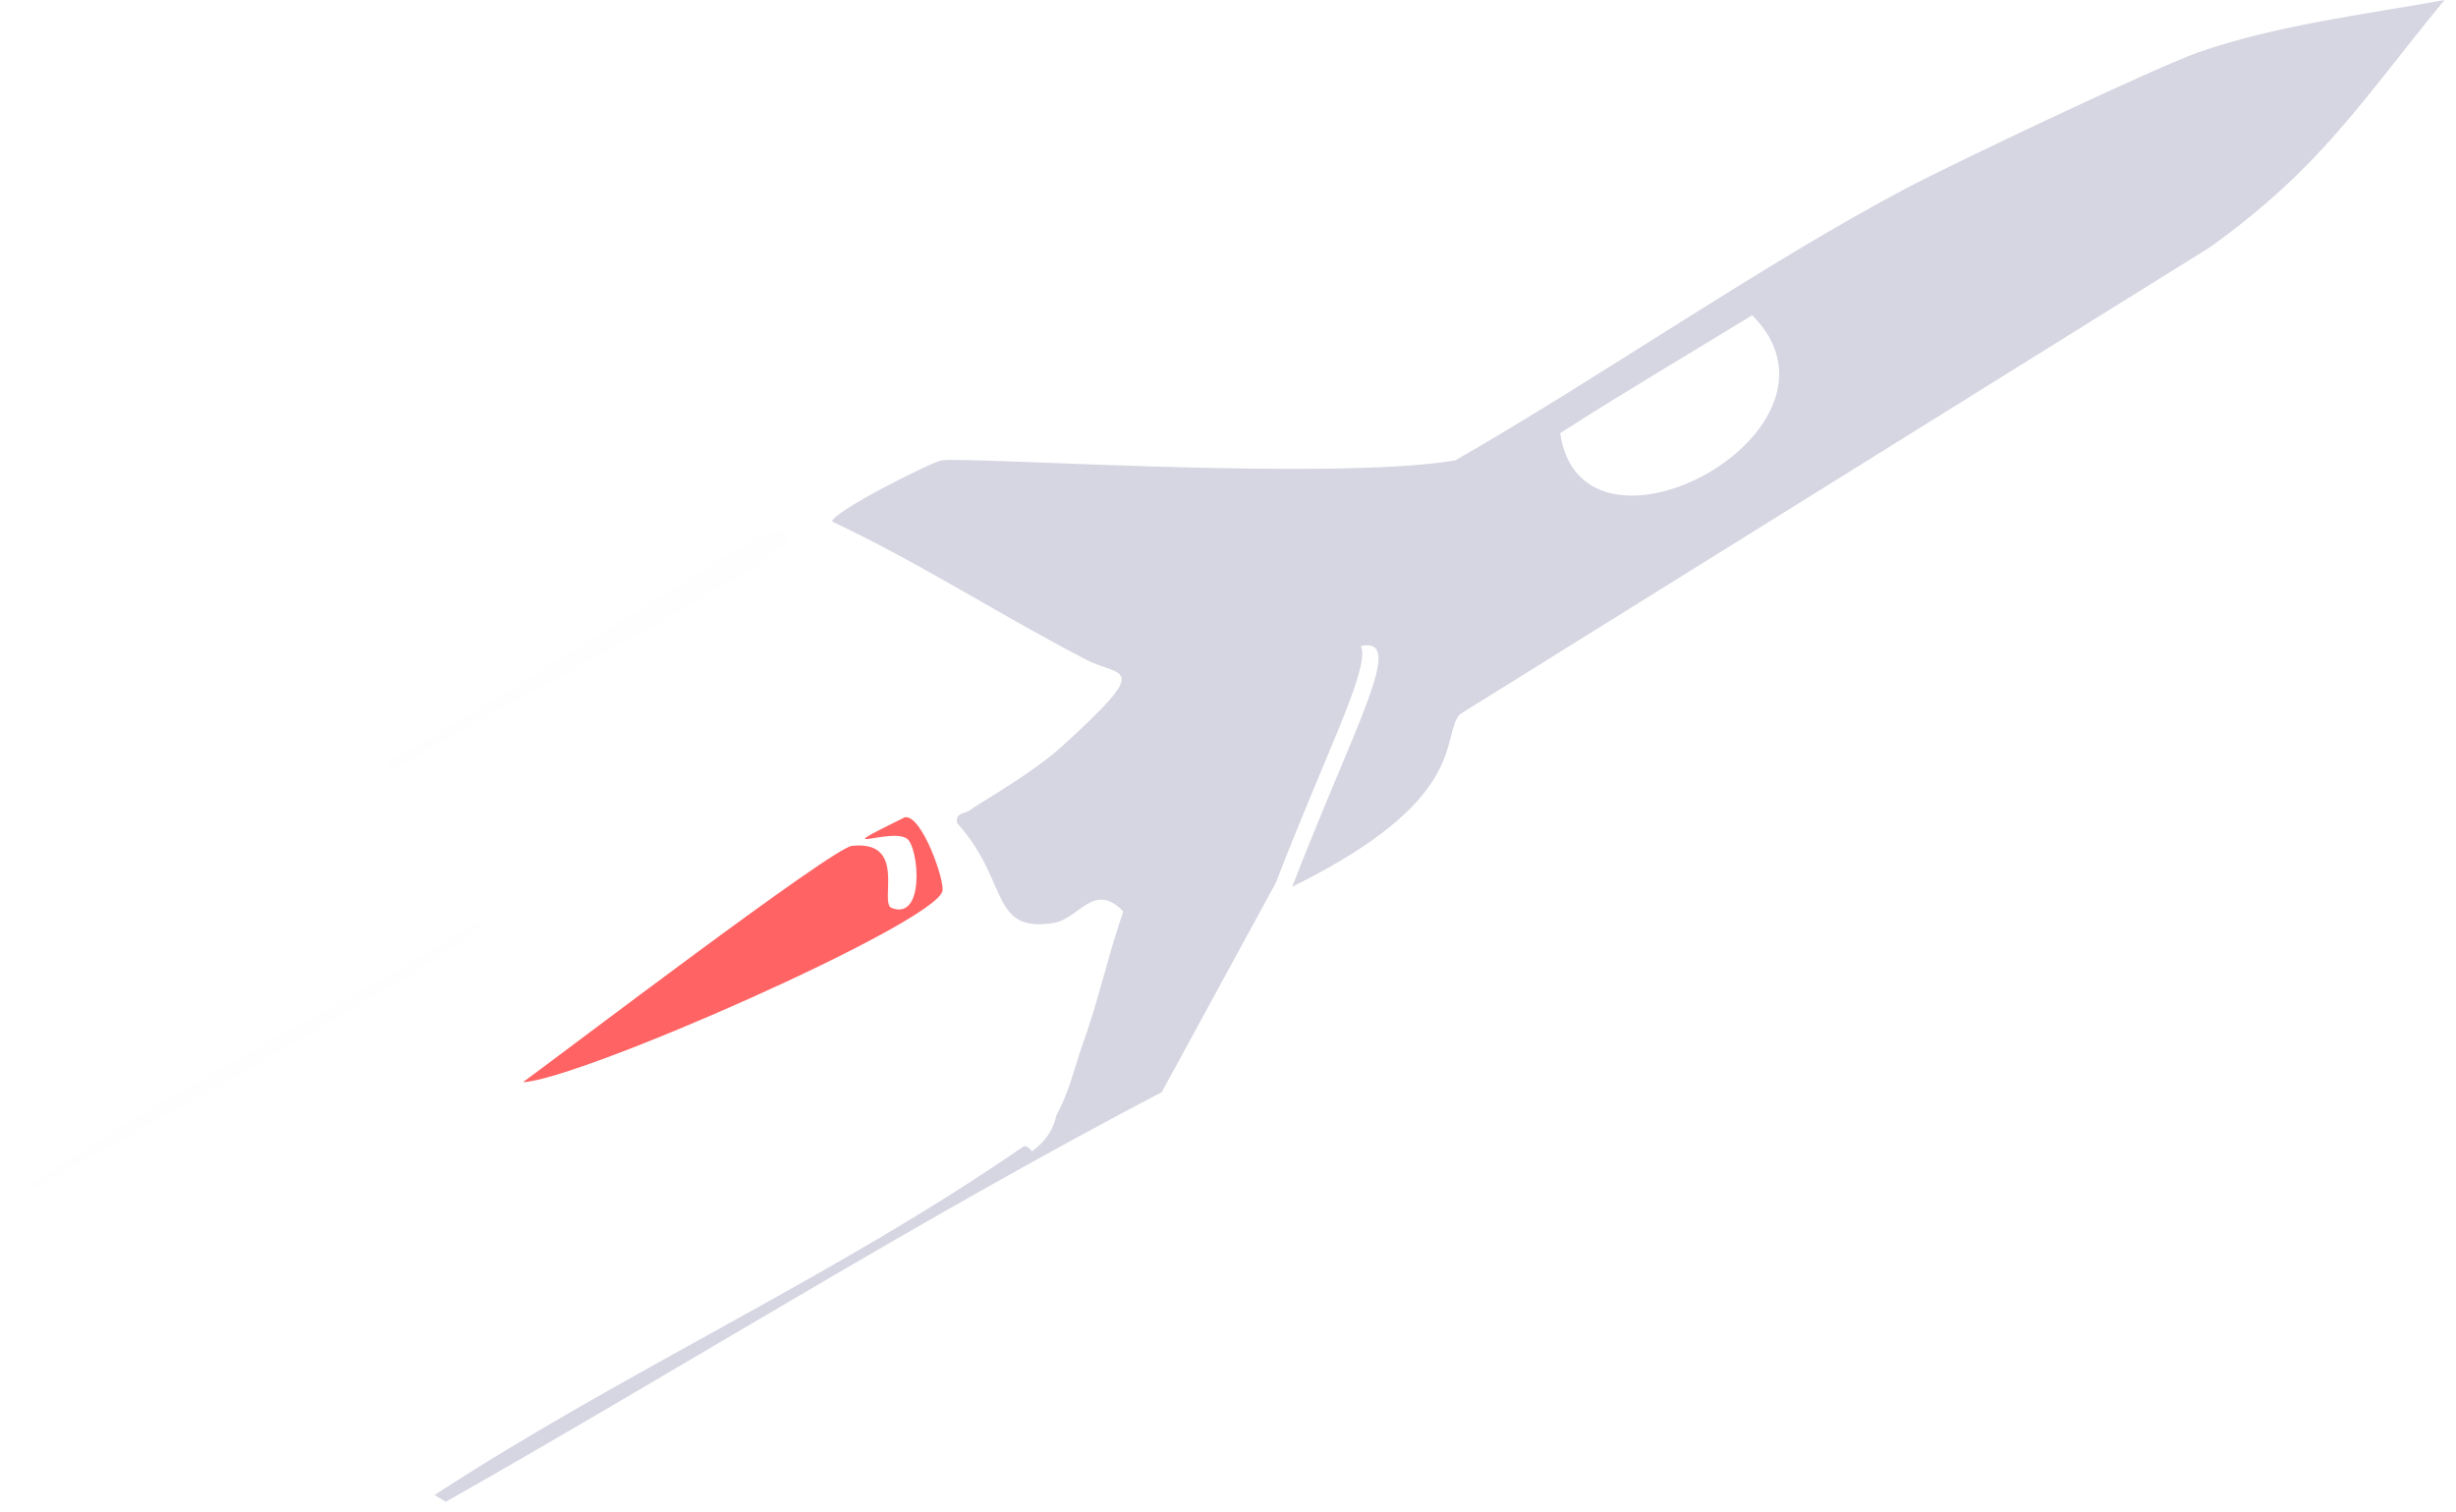
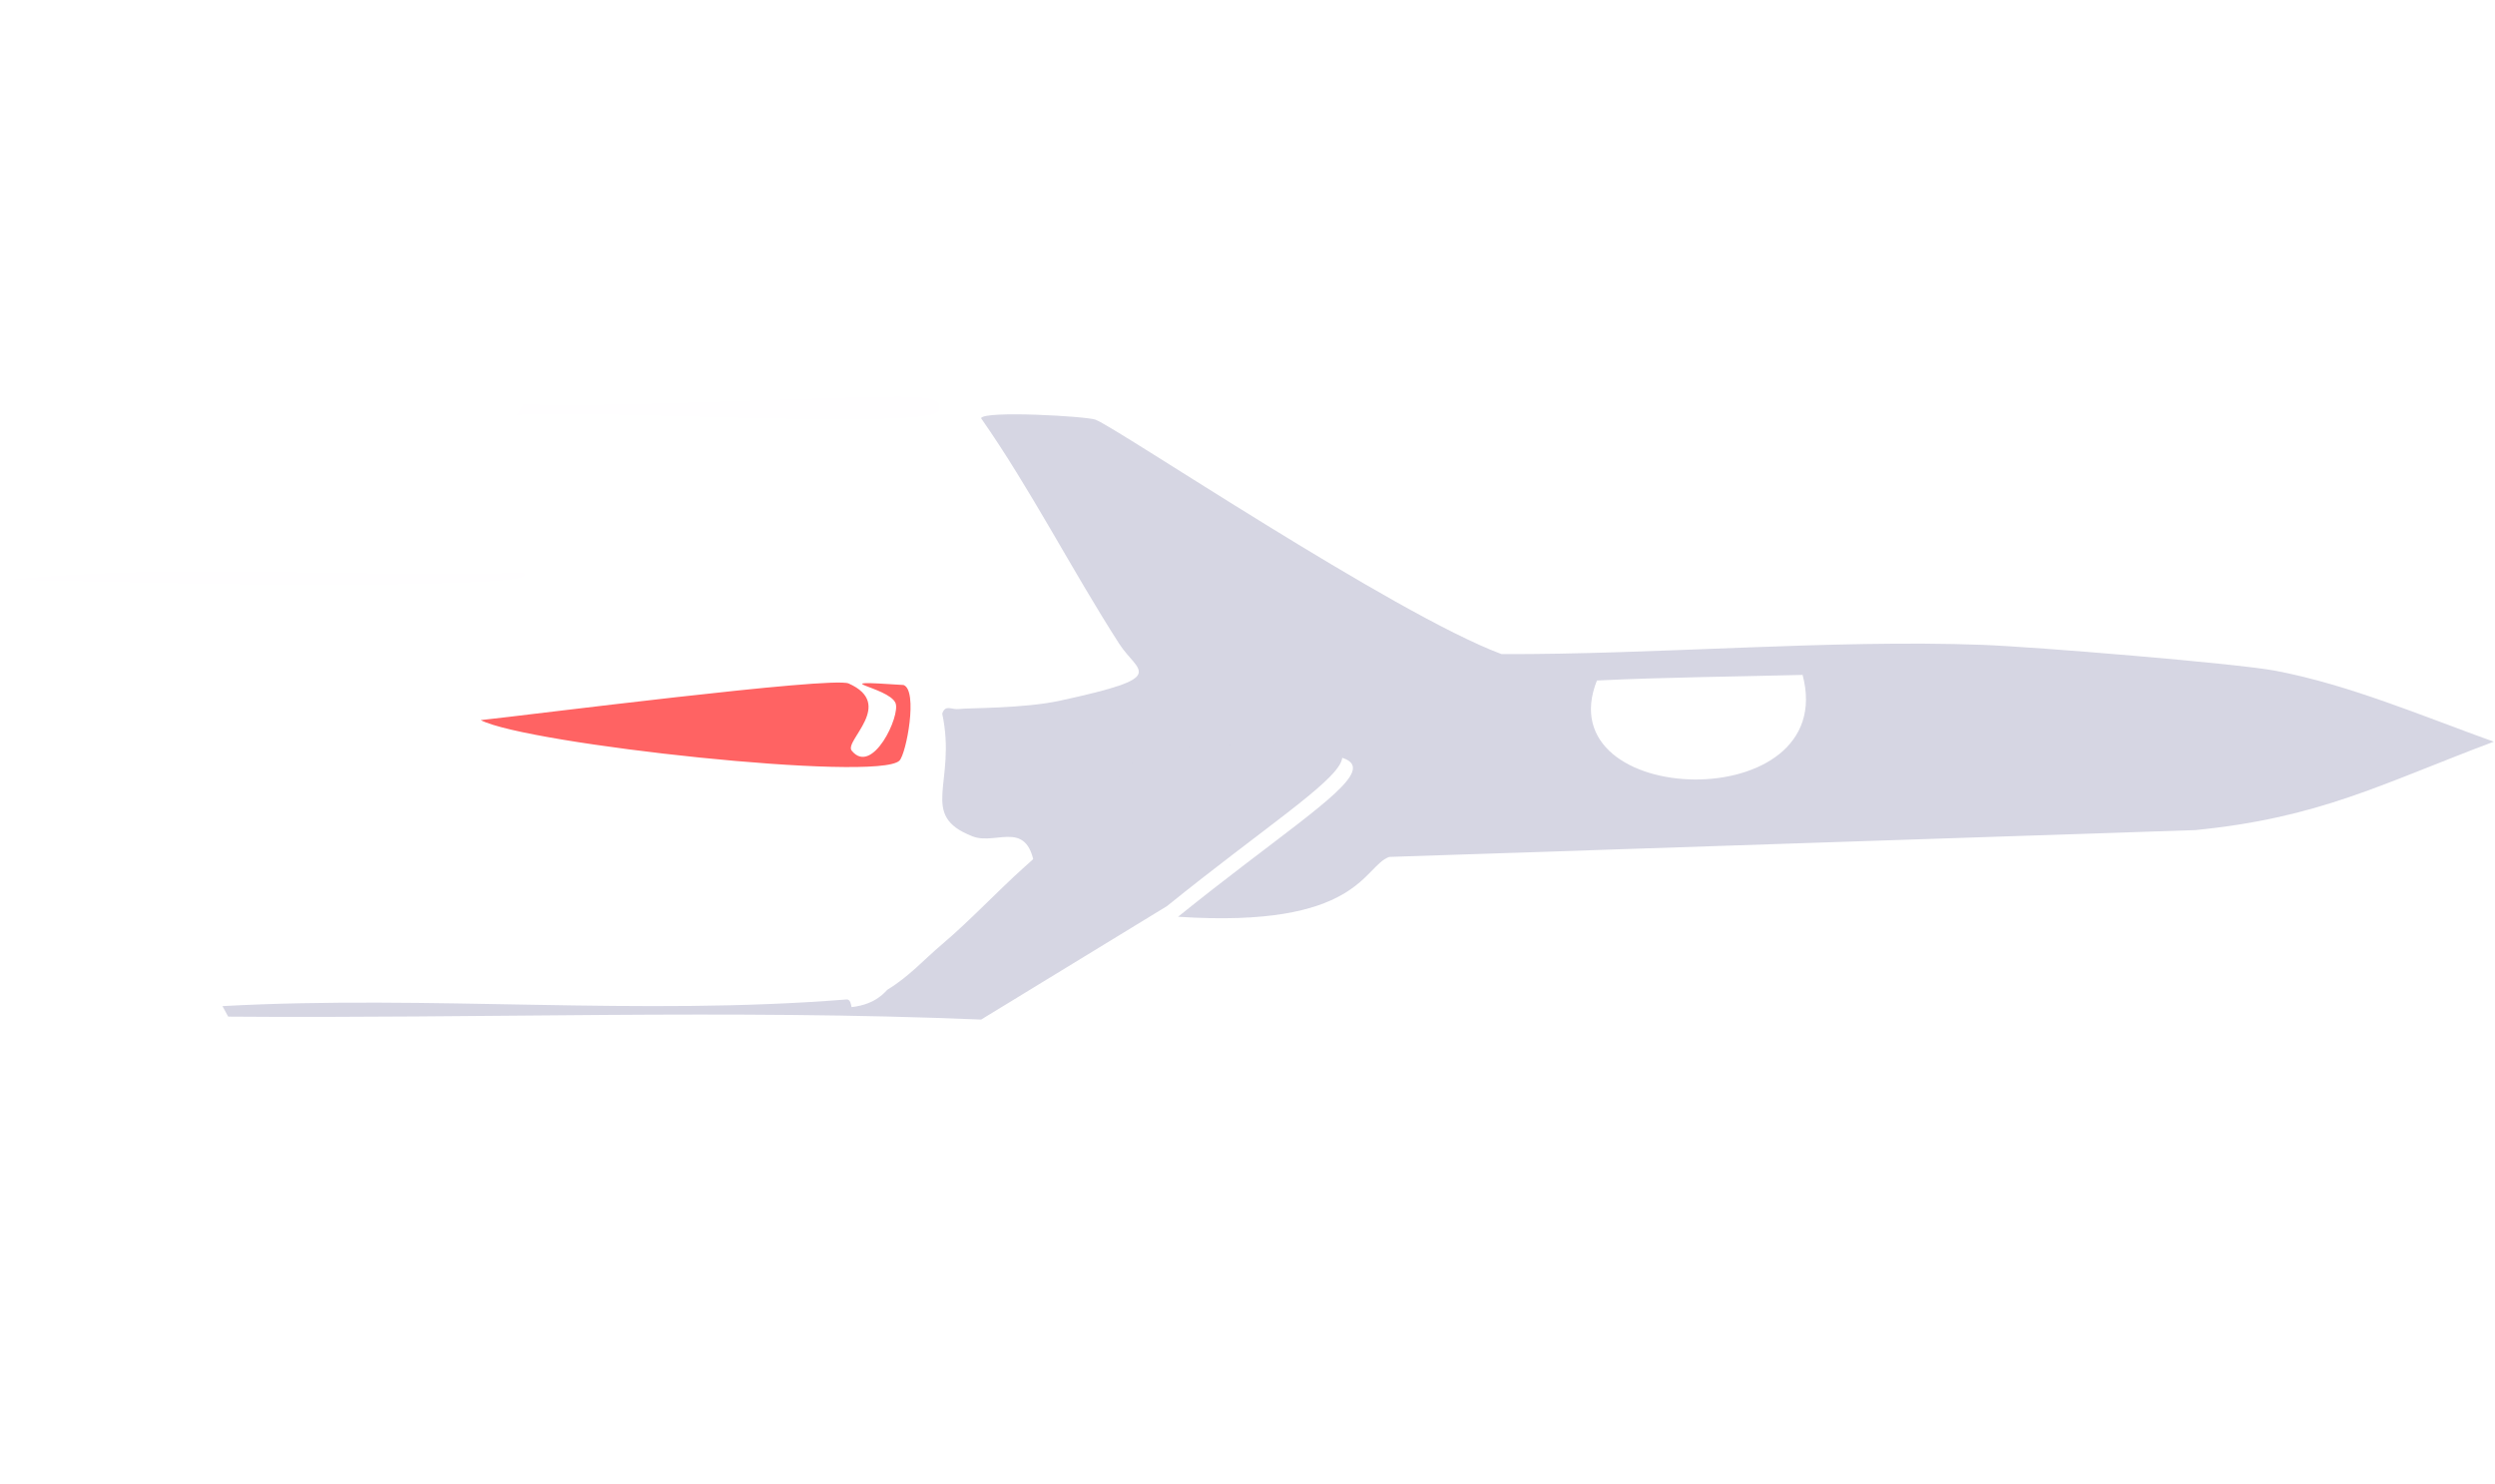
- <svg xmlns="http://www.w3.org/2000/svg" width="195" height="120" viewBox="0 0 195 120" fill="none">
-   <path d="M71.843 64.884C73.188 64.657 75.039 69.942 74.823 70.758C74.145 73.327 46.063 85.716 41.522 85.918C44.793 83.537 66.077 67.326 67.637 67.158C72.075 66.68 69.777 71.693 70.792 72.085C73.459 73.113 72.96 67.297 72.019 66.589C70.77 65.651 65.267 68.122 71.843 64.884Z" fill="#FF6363" />
-   <path d="M174.583 4.141C171.377 5.254 155.374 12.821 151.356 14.945C139.804 21.054 127.079 29.951 115.541 36.552C105.656 38.217 76.775 36.222 74.76 36.552C73.939 36.687 66.019 40.671 66.073 41.414C72.942 44.625 79.422 48.852 86.285 52.397C88.986 53.792 91.617 52.624 84.335 59.239C81.869 61.479 77.666 63.811 77.066 64.281C76.571 64.668 75.811 64.501 76.002 65.361C80.145 69.951 78.571 74.066 83.626 73.284C85.959 72.923 87.137 69.072 90.186 73.644C91.676 69.098 93.204 64.493 94.087 59.779C115.928 44.663 110.298 50.453 102.597 70.403C116.757 63.422 114.343 58.575 115.895 56.718L175.47 19.626C184.313 13.267 187.362 8.186 194.087 0C187.583 1.182 180.82 1.978 174.583 4.141ZM123.874 34.391C128.894 31.163 134.035 28.141 139.122 25.028C148.186 34.127 125.614 46.316 123.874 34.391Z" fill="#D6D6E3" />
-   <path d="M101.298 70.087L92.238 86.71C72.901 96.824 54.388 108.471 35.395 119.233L34.507 118.691C49.638 108.817 66.345 101.319 81.225 91.047C81.496 90.86 81.773 91.224 81.936 91.408C83.717 90.107 83.805 88.67 83.889 88.517C84.936 86.607 85.304 84.734 86.021 82.735C87.12 79.67 87.85 76.435 88.863 73.34C90.356 68.778 91.887 64.157 92.771 59.427C114.652 44.258 109.012 50.068 101.298 70.087Z" fill="#D6D6E3" />
-   <path d="M31 61.37C31 60.996 31 60.613 31 60.238C36.993 57.312 58.26 43.413 60.568 42.51C61.261 42.24 62.408 41.61 62.563 42.699C62.83 44.566 34.094 58.841 31 61.37Z" fill="#FFFEFF" />
-   <path d="M38.272 73.005C39.836 72.866 35.059 75.816 32.522 77.38C21.943 83.903 10.87 89.794 0 95.795C12.087 87.113 25.637 80.816 38.272 73.005Z" fill="#FFFEFF" />
+ <svg xmlns="http://www.w3.org/2000/svg" width="217" height="129" viewBox="0 0 217 129" fill="none">
+   <path d="M78.586 59.578C79.864 60.054 78.825 65.556 78.229 66.155C76.357 68.041 45.843 64.729 41.809 62.633C45.833 62.207 72.371 58.81 73.806 59.444C77.889 61.249 73.392 64.442 74.075 65.288C75.871 67.513 78.347 62.227 77.885 61.143C77.273 59.706 71.272 59.094 78.586 59.578Z" fill="#FF6363" />
+   <path d="M197.933 58.343C194.6 57.704 176.958 56.255 172.416 56.086C159.357 55.6 143.888 56.943 130.595 56.891C121.202 53.39 97.188 37.222 95.278 36.501C94.5 36.206 85.648 35.697 85.324 36.367C89.667 42.583 93.165 49.484 97.337 55.985C98.978 58.544 101.841 58.847 92.227 60.935C88.971 61.643 84.166 61.56 83.41 61.667C82.789 61.755 82.214 61.23 81.949 62.071C83.242 68.117 79.822 70.894 84.59 72.744C86.791 73.598 89.737 70.852 90.091 76.336C93.655 73.144 97.281 69.92 100.402 66.279C126.875 64.108 119.105 66.308 102.46 79.735C118.214 80.769 118.547 75.364 120.819 74.532L190.958 72.197C201.796 71.111 206.977 68.236 216.894 64.509C210.671 62.28 204.416 59.588 197.933 58.343ZM138.892 59.186C144.854 58.901 150.817 58.854 156.779 58.701C160.08 71.113 134.437 70.383 138.892 59.186Z" fill="#D6D6E3" />
+   <path d="M101.492 78.812L85.335 88.678C63.531 87.767 41.675 88.598 19.846 88.422L19.348 87.508C37.388 86.523 55.606 88.382 73.629 86.927C73.956 86.9 74.015 87.354 74.063 87.595C76.257 87.359 77.052 86.159 77.201 86.068C79.062 84.937 80.317 83.5 81.938 82.127C84.422 80.022 86.672 77.585 89.097 75.411C92.671 72.207 96.307 68.971 99.438 65.316C125.972 63.12 118.182 65.332 101.492 78.812Z" fill="#D6D6E3" />
+   <path d="M44.971 36.113C45.159 35.789 45.35 35.457 45.537 35.133C52.191 35.595 77.558 34.191 80.008 34.564C80.743 34.676 82.051 34.704 81.642 35.725C80.939 37.476 48.915 35.47 44.971 36.113Z" fill="#FFFEFF" />
+   <path d="M45.451 49.825C46.876 50.487 41.263 50.653 38.284 50.74C25.861 51.099 13.327 50.664 0.912 50.426C15.721 48.951 30.603 50.273 45.451 49.825Z" fill="#FFFEFF" />
</svg>
